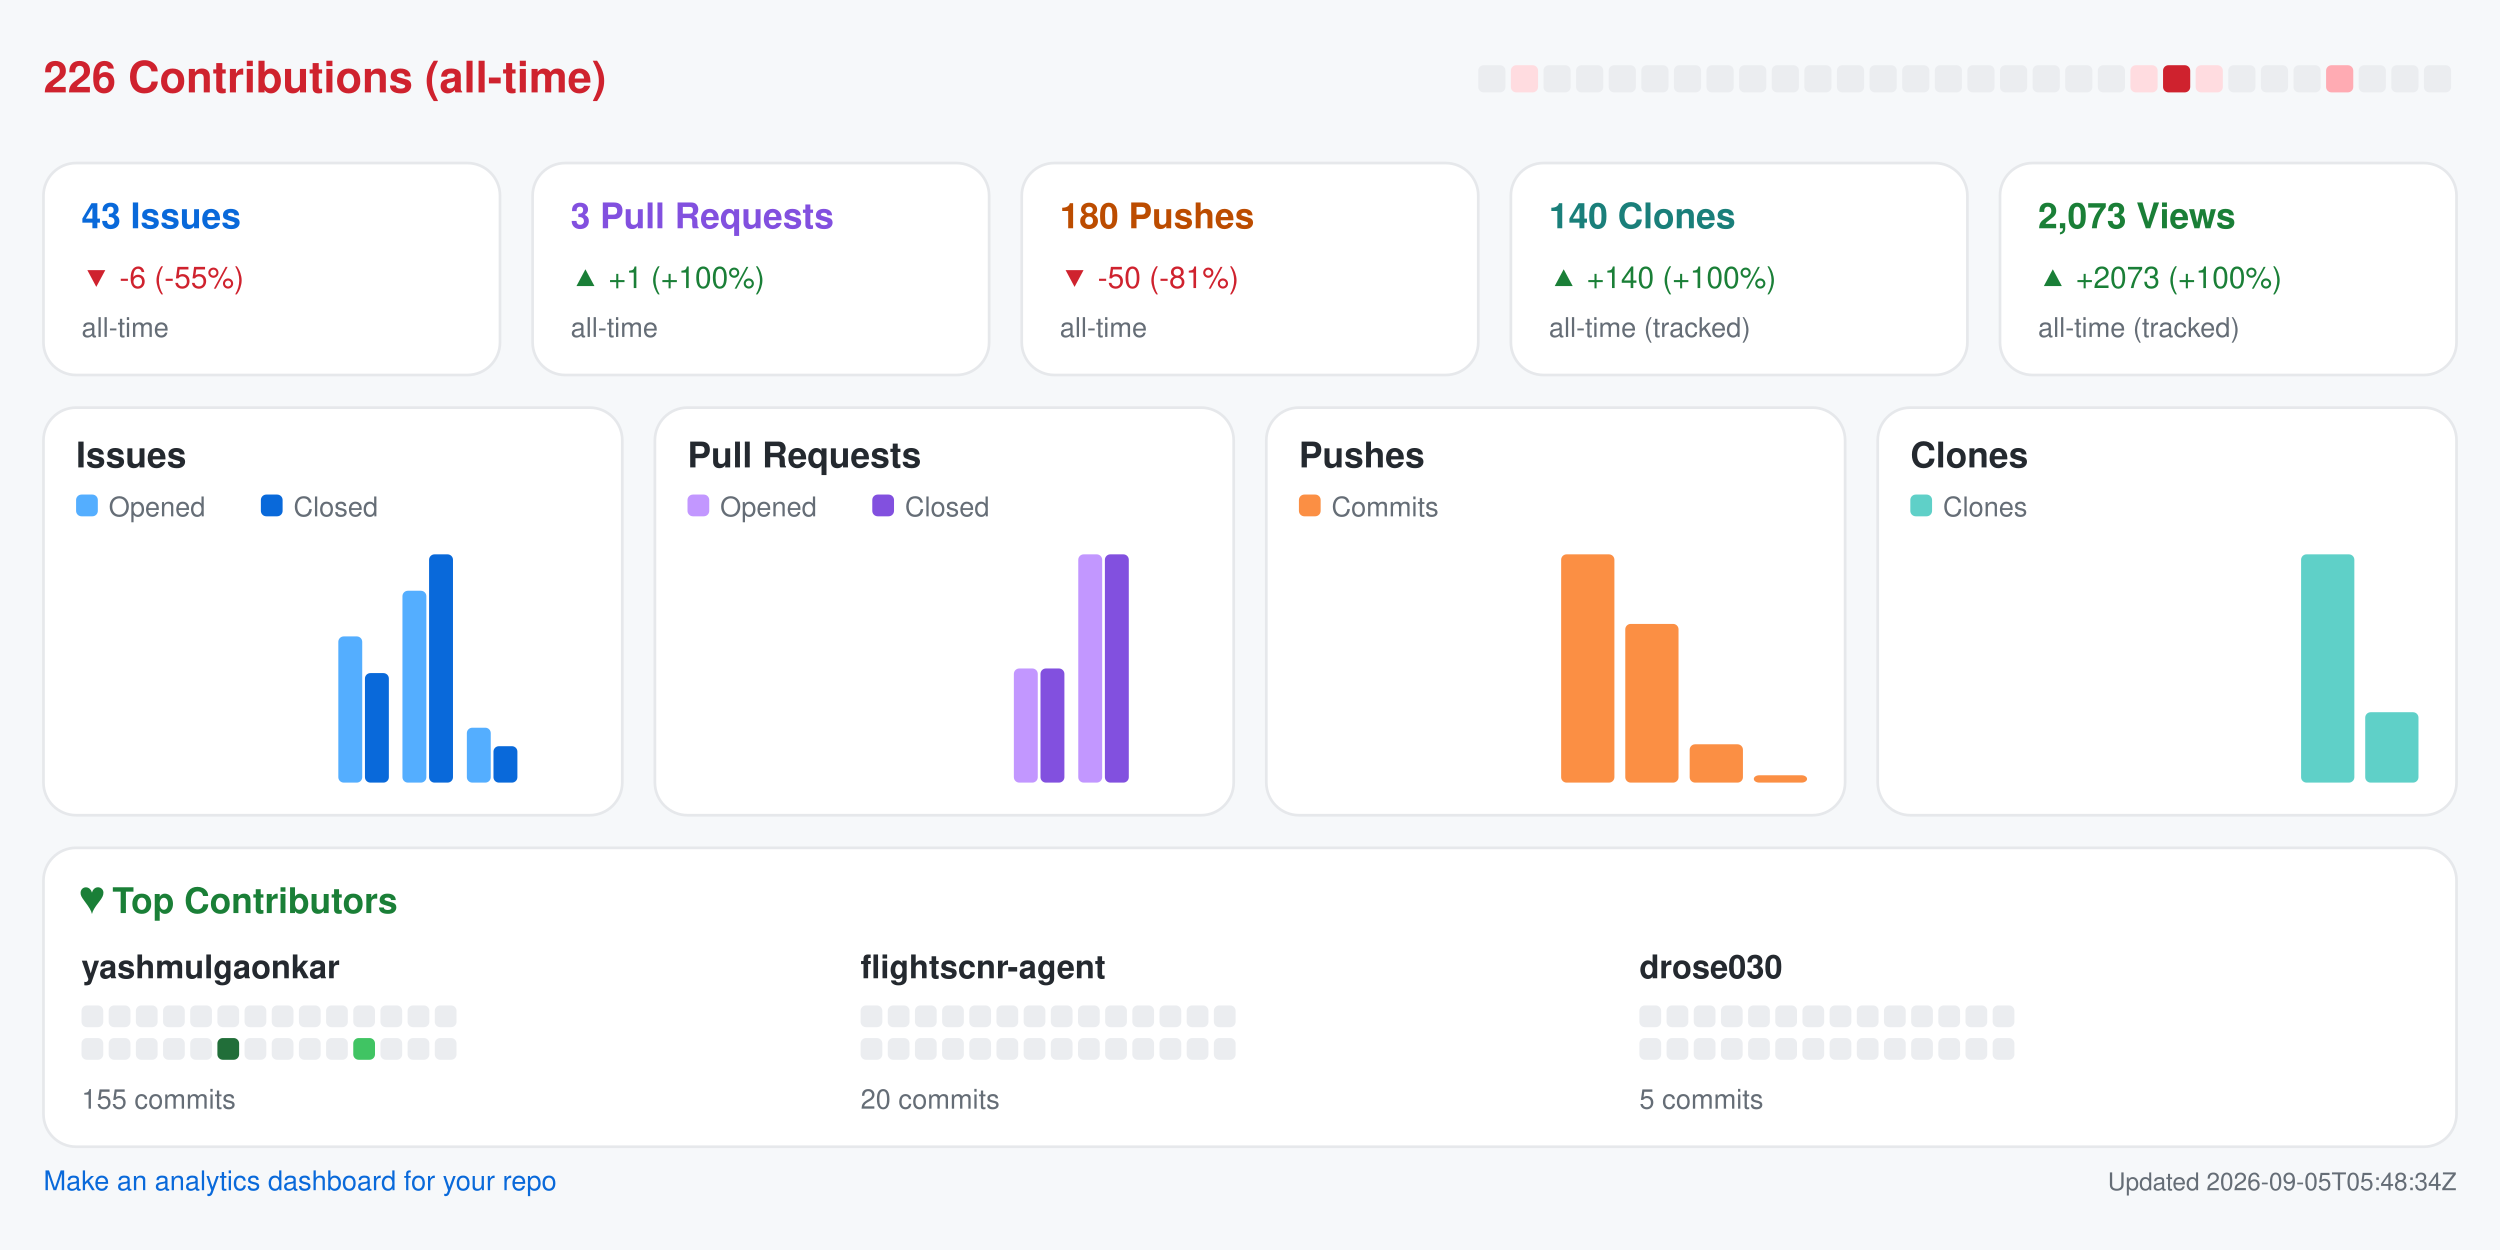
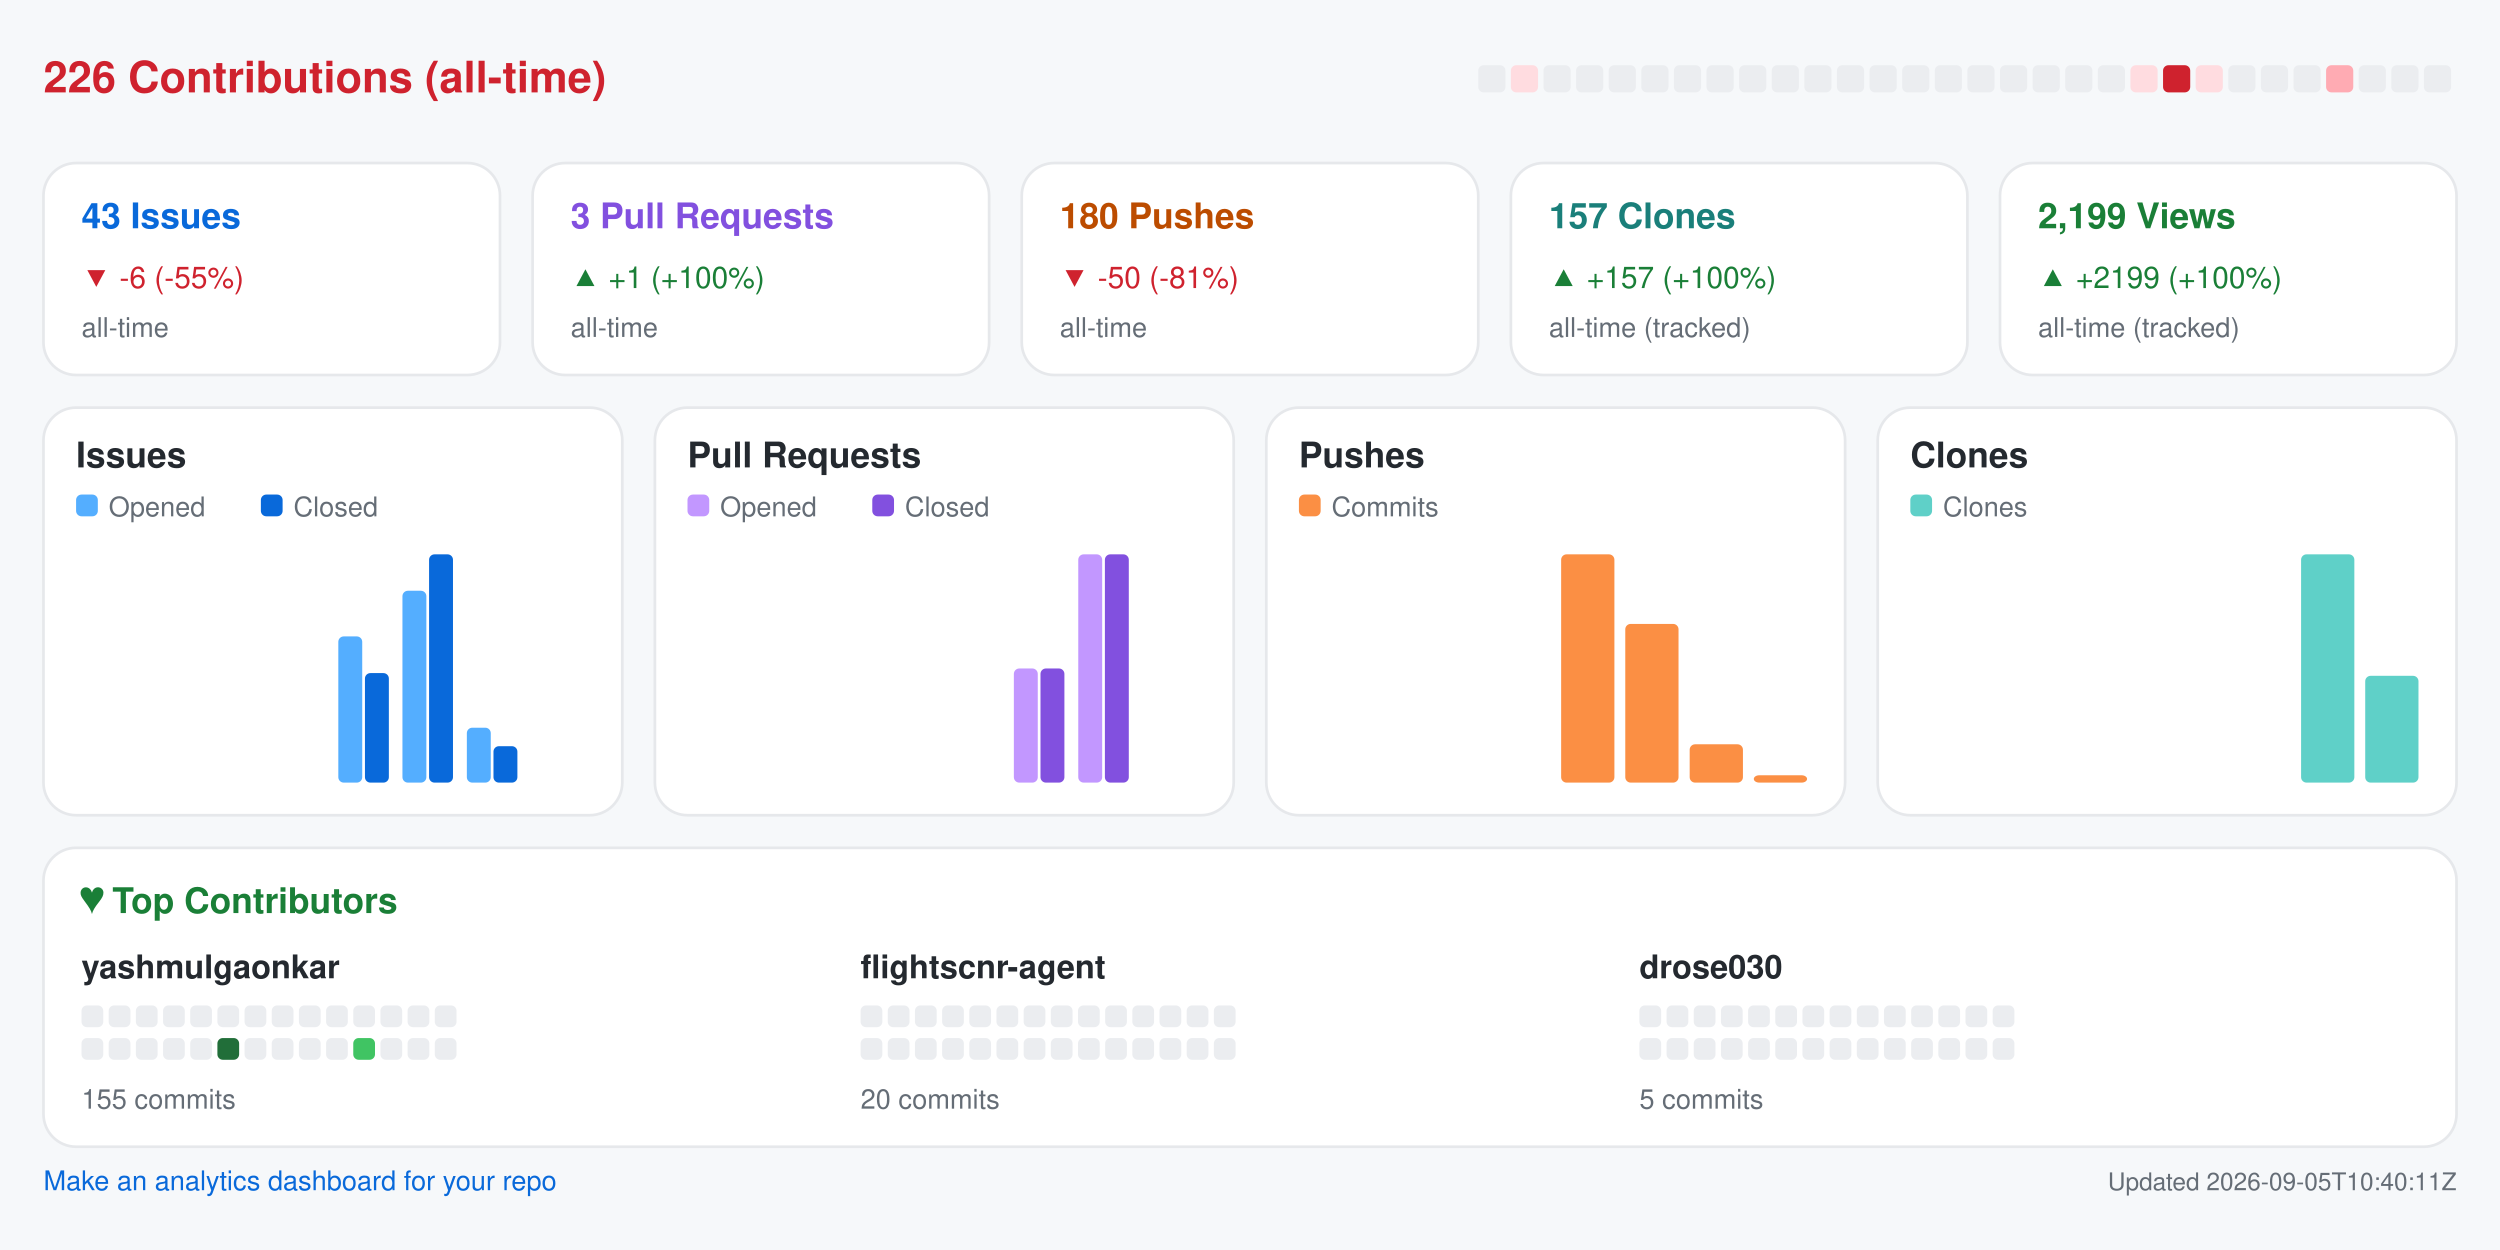
<svg xmlns="http://www.w3.org/2000/svg" width="920" height="460" viewBox="0 0 920 460" role="img" aria-label="Repository analytics for yashmulgaonkar/FlightScnr">
  <rect x="0.0" y="0.0" width="920.0" height="460.0" rx="0" fill="#f6f8fa" />
  <text x="16.0" y="34.0" fill="#cf222e" font-size="16" font-family="-apple-system,BlinkMacSystemFont,Segoe UI,Helvetica,Arial,sans-serif" font-weight="600" text-anchor="start">226 Contributions (all-time)</text>
  <rect x="544.0" y="24.0" width="10.0" height="10.0" rx="2" fill="#ebedf0" />
  <rect x="556.0" y="24.0" width="10.0" height="10.0" rx="2" fill="#ffdce0" />
  <rect x="568.0" y="24.0" width="10.0" height="10.0" rx="2" fill="#ebedf0" />
  <rect x="580.0" y="24.0" width="10.0" height="10.0" rx="2" fill="#ebedf0" />
  <rect x="592.0" y="24.0" width="10.0" height="10.0" rx="2" fill="#ebedf0" />
  <rect x="604.0" y="24.0" width="10.0" height="10.0" rx="2" fill="#ebedf0" />
  <rect x="616.0" y="24.0" width="10.0" height="10.0" rx="2" fill="#ebedf0" />
  <rect x="628.0" y="24.0" width="10.0" height="10.0" rx="2" fill="#ebedf0" />
  <rect x="640.0" y="24.0" width="10.0" height="10.0" rx="2" fill="#ebedf0" />
  <rect x="652.0" y="24.0" width="10.0" height="10.0" rx="2" fill="#ebedf0" />
  <rect x="664.0" y="24.0" width="10.0" height="10.0" rx="2" fill="#ebedf0" />
  <rect x="676.0" y="24.0" width="10.0" height="10.0" rx="2" fill="#ebedf0" />
  <rect x="688.0" y="24.0" width="10.0" height="10.0" rx="2" fill="#ebedf0" />
  <rect x="700.0" y="24.0" width="10.0" height="10.0" rx="2" fill="#ebedf0" />
  <rect x="712.0" y="24.0" width="10.0" height="10.0" rx="2" fill="#ebedf0" />
  <rect x="724.0" y="24.0" width="10.0" height="10.0" rx="2" fill="#ebedf0" />
  <rect x="736.0" y="24.0" width="10.0" height="10.0" rx="2" fill="#ebedf0" />
  <rect x="748.0" y="24.0" width="10.0" height="10.0" rx="2" fill="#ebedf0" />
  <rect x="760.0" y="24.0" width="10.0" height="10.0" rx="2" fill="#ebedf0" />
  <rect x="772.0" y="24.0" width="10.0" height="10.0" rx="2" fill="#ebedf0" />
  <rect x="784.0" y="24.0" width="10.0" height="10.0" rx="2" fill="#ffdce0" />
  <rect x="796.0" y="24.0" width="10.0" height="10.0" rx="2" fill="#cf222e" />
  <rect x="808.0" y="24.0" width="10.0" height="10.0" rx="2" fill="#ffdce0" />
  <rect x="820.0" y="24.0" width="10.0" height="10.0" rx="2" fill="#ebedf0" />
  <rect x="832.0" y="24.0" width="10.0" height="10.0" rx="2" fill="#ebedf0" />
  <rect x="844.0" y="24.0" width="10.0" height="10.0" rx="2" fill="#ebedf0" />
  <rect x="856.0" y="24.0" width="10.0" height="10.0" rx="2" fill="#ffabb3" />
  <rect x="868.0" y="24.0" width="10.0" height="10.0" rx="2" fill="#ebedf0" />
  <rect x="880.0" y="24.0" width="10.0" height="10.0" rx="2" fill="#ebedf0" />
  <rect x="892.0" y="24.0" width="10.0" height="10.0" rx="2" fill="#ebedf0" />
  <rect x="16.0" y="60.0" width="168.0" height="78.0" rx="12" fill="#ffffff" stroke="#e6e8eb" />
  <text x="30.0" y="84.0" fill="#0969da" font-size="13" font-family="-apple-system,BlinkMacSystemFont,Segoe UI,Helvetica,Arial,sans-serif" font-weight="600" text-anchor="start">43 Issues</text>
  <text x="30.0" y="106.0" fill="#cf222e" font-size="11" font-family="-apple-system,BlinkMacSystemFont,Segoe UI,Helvetica,Arial,sans-serif" font-weight="400" text-anchor="start">▼ -6 (-55%)</text>
  <text x="30.0" y="124.0" fill="#656d76" font-size="10" font-family="-apple-system,BlinkMacSystemFont,Segoe UI,Helvetica,Arial,sans-serif" font-weight="400" text-anchor="start">all-time</text>
  <rect x="196.0" y="60.0" width="168.0" height="78.0" rx="12" fill="#ffffff" stroke="#e6e8eb" />
  <text x="210.0" y="84.0" fill="#8250df" font-size="13" font-family="-apple-system,BlinkMacSystemFont,Segoe UI,Helvetica,Arial,sans-serif" font-weight="600" text-anchor="start">3 Pull Requests</text>
  <text x="210.0" y="106.0" fill="#1a7f37" font-size="11" font-family="-apple-system,BlinkMacSystemFont,Segoe UI,Helvetica,Arial,sans-serif" font-weight="400" text-anchor="start">▲ +1 (+100%)</text>
  <text x="210.0" y="124.0" fill="#656d76" font-size="10" font-family="-apple-system,BlinkMacSystemFont,Segoe UI,Helvetica,Arial,sans-serif" font-weight="400" text-anchor="start">all-time</text>
  <rect x="376.0" y="60.0" width="168.0" height="78.0" rx="12" fill="#ffffff" stroke="#e6e8eb" />
  <text x="390.0" y="84.0" fill="#bc4c00" font-size="13" font-family="-apple-system,BlinkMacSystemFont,Segoe UI,Helvetica,Arial,sans-serif" font-weight="600" text-anchor="start">180 Pushes</text>
  <text x="390.0" y="106.0" fill="#cf222e" font-size="11" font-family="-apple-system,BlinkMacSystemFont,Segoe UI,Helvetica,Arial,sans-serif" font-weight="400" text-anchor="start">▼ -50 (-81%)</text>
  <text x="390.0" y="124.0" fill="#656d76" font-size="10" font-family="-apple-system,BlinkMacSystemFont,Segoe UI,Helvetica,Arial,sans-serif" font-weight="400" text-anchor="start">all-time</text>
  <rect x="556.0" y="60.0" width="168.0" height="78.0" rx="12" fill="#ffffff" stroke="#e6e8eb" />
-   <text x="570.0" y="84.0" fill="#1a7f7a" font-size="13" font-family="-apple-system,BlinkMacSystemFont,Segoe UI,Helvetica,Arial,sans-serif" font-weight="600" text-anchor="start">140 Clones</text>
-   <text x="570.0" y="106.0" fill="#1a7f37" font-size="11" font-family="-apple-system,BlinkMacSystemFont,Segoe UI,Helvetica,Arial,sans-serif" font-weight="400" text-anchor="start">▲ +140 (+100%)</text>
+   <text x="570.0" y="84.0" fill="#1a7f7a" font-size="13" font-family="-apple-system,BlinkMacSystemFont,Segoe UI,Helvetica,Arial,sans-serif" font-weight="600" text-anchor="start">157 Clones</text>
+   <text x="570.0" y="106.0" fill="#1a7f37" font-size="11" font-family="-apple-system,BlinkMacSystemFont,Segoe UI,Helvetica,Arial,sans-serif" font-weight="400" text-anchor="start">▲ +157 (+100%)</text>
  <text x="570.0" y="124.0" fill="#656d76" font-size="10" font-family="-apple-system,BlinkMacSystemFont,Segoe UI,Helvetica,Arial,sans-serif" font-weight="400" text-anchor="start">all-time (tracked)</text>
  <rect x="736.0" y="60.0" width="168.0" height="78.0" rx="12" fill="#ffffff" stroke="#e6e8eb" />
-   <text x="750.0" y="84.0" fill="#1a7f37" font-size="13" font-family="-apple-system,BlinkMacSystemFont,Segoe UI,Helvetica,Arial,sans-serif" font-weight="600" text-anchor="start">2,073 Views</text>
-   <text x="750.0" y="106.0" fill="#1a7f37" font-size="11" font-family="-apple-system,BlinkMacSystemFont,Segoe UI,Helvetica,Arial,sans-serif" font-weight="400" text-anchor="start">▲ +2073 (+100%)</text>
+   <text x="750.0" y="84.0" fill="#1a7f37" font-size="13" font-family="-apple-system,BlinkMacSystemFont,Segoe UI,Helvetica,Arial,sans-serif" font-weight="600" text-anchor="start">2,199 Views</text>
+   <text x="750.0" y="106.0" fill="#1a7f37" font-size="11" font-family="-apple-system,BlinkMacSystemFont,Segoe UI,Helvetica,Arial,sans-serif" font-weight="400" text-anchor="start">▲ +2199 (+100%)</text>
  <text x="750.0" y="124.0" fill="#656d76" font-size="10" font-family="-apple-system,BlinkMacSystemFont,Segoe UI,Helvetica,Arial,sans-serif" font-weight="400" text-anchor="start">all-time (tracked)</text>
  <rect x="16.0" y="150.0" width="213.0" height="150.0" rx="12" fill="#ffffff" stroke="#e6e8eb" />
  <text x="28.0" y="172.0" fill="#24292f" font-size="13" font-family="-apple-system,BlinkMacSystemFont,Segoe UI,Helvetica,Arial,sans-serif" font-weight="600" text-anchor="start">Issues</text>
  <rect x="28.0" y="182.0" width="8.0" height="8.0" rx="2" fill="#54aeff" />
  <text x="40.0" y="190.0" fill="#656d76" font-size="10" font-family="-apple-system,BlinkMacSystemFont,Segoe UI,Helvetica,Arial,sans-serif" font-weight="400" text-anchor="start">Opened</text>
  <rect x="96.0" y="182.0" width="8.0" height="8.0" rx="2" fill="#0969da" />
  <text x="108.0" y="190.0" fill="#656d76" font-size="10" font-family="-apple-system,BlinkMacSystemFont,Segoe UI,Helvetica,Arial,sans-serif" font-weight="400" text-anchor="start">Closed</text>
  <rect x="30.0" y="288.0" width="8.8" height="0.0" rx="2" fill="#54aeff" />
  <rect x="39.8" y="288.0" width="8.8" height="0.0" rx="2" fill="#0969da" />
  <rect x="53.6" y="288.0" width="8.8" height="0.0" rx="2" fill="#54aeff" />
  <rect x="63.4" y="288.0" width="8.8" height="0.0" rx="2" fill="#0969da" />
  <rect x="77.2" y="288.0" width="8.8" height="0.0" rx="2" fill="#54aeff" />
  <rect x="87.1" y="288.0" width="8.8" height="0.0" rx="2" fill="#0969da" />
  <rect x="100.9" y="288.0" width="8.8" height="0.0" rx="2" fill="#54aeff" />
  <rect x="110.7" y="288.0" width="8.8" height="0.0" rx="2" fill="#0969da" />
  <rect x="124.5" y="234.2" width="8.8" height="53.8" rx="2" fill="#54aeff" />
  <rect x="134.3" y="247.7" width="8.8" height="40.3" rx="2" fill="#0969da" />
  <rect x="148.1" y="217.4" width="8.8" height="70.6" rx="2" fill="#54aeff" />
  <rect x="157.9" y="204.0" width="8.8" height="84.0" rx="2" fill="#0969da" />
  <rect x="171.8" y="267.8" width="8.8" height="20.2" rx="2" fill="#54aeff" />
  <rect x="181.6" y="274.6" width="8.8" height="13.4" rx="2" fill="#0969da" />
  <rect x="195.4" y="288.0" width="8.8" height="0.0" rx="2" fill="#54aeff" />
  <rect x="205.2" y="288.0" width="8.8" height="0.0" rx="2" fill="#0969da" />
  <rect x="241.0" y="150.0" width="213.0" height="150.0" rx="12" fill="#ffffff" stroke="#e6e8eb" />
  <text x="253.0" y="172.0" fill="#24292f" font-size="13" font-family="-apple-system,BlinkMacSystemFont,Segoe UI,Helvetica,Arial,sans-serif" font-weight="600" text-anchor="start">Pull Requests</text>
  <rect x="253.0" y="182.0" width="8.0" height="8.0" rx="2" fill="#c297ff" />
  <text x="265.0" y="190.0" fill="#656d76" font-size="10" font-family="-apple-system,BlinkMacSystemFont,Segoe UI,Helvetica,Arial,sans-serif" font-weight="400" text-anchor="start">Opened</text>
  <rect x="321.0" y="182.0" width="8.0" height="8.0" rx="2" fill="#8250df" />
  <text x="333.0" y="190.0" fill="#656d76" font-size="10" font-family="-apple-system,BlinkMacSystemFont,Segoe UI,Helvetica,Arial,sans-serif" font-weight="400" text-anchor="start">Closed</text>
  <rect x="255.0" y="288.0" width="8.8" height="0.0" rx="2" fill="#c297ff" />
  <rect x="264.8" y="288.0" width="8.8" height="0.0" rx="2" fill="#8250df" />
  <rect x="278.6" y="288.0" width="8.8" height="0.0" rx="2" fill="#c297ff" />
  <rect x="288.4" y="288.0" width="8.8" height="0.0" rx="2" fill="#8250df" />
  <rect x="302.2" y="288.0" width="8.8" height="0.0" rx="2" fill="#c297ff" />
  <rect x="312.1" y="288.0" width="8.8" height="0.0" rx="2" fill="#8250df" />
  <rect x="325.9" y="288.0" width="8.8" height="0.0" rx="2" fill="#c297ff" />
  <rect x="335.7" y="288.0" width="8.8" height="0.0" rx="2" fill="#8250df" />
  <rect x="349.5" y="288.0" width="8.8" height="0.0" rx="2" fill="#c297ff" />
  <rect x="359.3" y="288.0" width="8.8" height="0.0" rx="2" fill="#8250df" />
  <rect x="373.1" y="246.0" width="8.8" height="42.0" rx="2" fill="#c297ff" />
  <rect x="382.9" y="246.0" width="8.8" height="42.0" rx="2" fill="#8250df" />
  <rect x="396.8" y="204.0" width="8.8" height="84.0" rx="2" fill="#c297ff" />
  <rect x="406.6" y="204.0" width="8.8" height="84.0" rx="2" fill="#8250df" />
  <rect x="420.4" y="288.0" width="8.8" height="0.0" rx="2" fill="#c297ff" />
  <rect x="430.2" y="288.0" width="8.8" height="0.0" rx="2" fill="#8250df" />
  <rect x="466.0" y="150.0" width="213.0" height="150.0" rx="12" fill="#ffffff" stroke="#e6e8eb" />
  <text x="478.0" y="172.0" fill="#24292f" font-size="13" font-family="-apple-system,BlinkMacSystemFont,Segoe UI,Helvetica,Arial,sans-serif" font-weight="600" text-anchor="start">Pushes</text>
  <rect x="478.0" y="182.0" width="8.0" height="8.0" rx="2" fill="#fb8f44" />
  <text x="490.0" y="190.0" fill="#656d76" font-size="10" font-family="-apple-system,BlinkMacSystemFont,Segoe UI,Helvetica,Arial,sans-serif" font-weight="400" text-anchor="start">Commits</text>
  <rect x="480.0" y="288.0" width="19.6" height="0.0" rx="2" fill="#fb8f44" />
  <rect x="503.6" y="288.0" width="19.6" height="0.0" rx="2" fill="#fb8f44" />
  <rect x="527.2" y="288.0" width="19.6" height="0.0" rx="2" fill="#fb8f44" />
  <rect x="550.9" y="288.0" width="19.6" height="0.0" rx="2" fill="#fb8f44" />
  <rect x="574.5" y="204.0" width="19.6" height="84.0" rx="2" fill="#fb8f44" />
  <rect x="598.1" y="229.6" width="19.6" height="58.4" rx="2" fill="#fb8f44" />
  <rect x="621.8" y="273.9" width="19.6" height="14.1" rx="2" fill="#fb8f44" />
  <rect x="645.4" y="285.3" width="19.6" height="2.7" rx="2" fill="#fb8f44" />
  <rect x="691.0" y="150.0" width="213.0" height="150.0" rx="12" fill="#ffffff" stroke="#e6e8eb" />
  <text x="703.0" y="172.0" fill="#24292f" font-size="13" font-family="-apple-system,BlinkMacSystemFont,Segoe UI,Helvetica,Arial,sans-serif" font-weight="600" text-anchor="start">Clones</text>
  <rect x="703.0" y="182.0" width="8.0" height="8.0" rx="2" fill="#5fd0c8" />
  <text x="715.0" y="190.0" fill="#656d76" font-size="10" font-family="-apple-system,BlinkMacSystemFont,Segoe UI,Helvetica,Arial,sans-serif" font-weight="400" text-anchor="start">Clones</text>
  <rect x="705.0" y="288.0" width="19.6" height="0.0" rx="2" fill="#5fd0c8" />
  <rect x="728.6" y="288.0" width="19.6" height="0.0" rx="2" fill="#5fd0c8" />
  <rect x="752.2" y="288.0" width="19.6" height="0.0" rx="2" fill="#5fd0c8" />
  <rect x="775.9" y="288.0" width="19.6" height="0.0" rx="2" fill="#5fd0c8" />
  <rect x="799.5" y="288.0" width="19.6" height="0.0" rx="2" fill="#5fd0c8" />
  <rect x="823.1" y="288.0" width="19.6" height="0.0" rx="2" fill="#5fd0c8" />
  <rect x="846.8" y="204.0" width="19.6" height="84.0" rx="2" fill="#5fd0c8" />
-   <rect x="870.4" y="262.1" width="19.6" height="25.9" rx="2" fill="#5fd0c8" />
+   <rect x="870.4" y="248.7" width="19.6" height="39.3" rx="2" fill="#5fd0c8" />
  <rect x="16.0" y="312.0" width="888.0" height="110.0" rx="12" fill="#ffffff" stroke="#e6e8eb" />
  <text x="30.0" y="336.0" fill="#1a7f37" font-size="13" font-family="-apple-system,BlinkMacSystemFont,Segoe UI,Helvetica,Arial,sans-serif" font-weight="600" text-anchor="start">♥  Top Contributors</text>
  <text x="30.0" y="360.0" fill="#24292f" font-size="12" font-family="-apple-system,BlinkMacSystemFont,Segoe UI,Helvetica,Arial,sans-serif" font-weight="600" text-anchor="start">yashmulgaonkar</text>
  <rect x="30.0" y="370.0" width="8.0" height="8.0" rx="2" fill="#ebedf0" />
  <rect x="40.0" y="370.0" width="8.0" height="8.0" rx="2" fill="#ebedf0" />
  <rect x="50.0" y="370.0" width="8.0" height="8.0" rx="2" fill="#ebedf0" />
  <rect x="60.0" y="370.0" width="8.0" height="8.0" rx="2" fill="#ebedf0" />
  <rect x="70.0" y="370.0" width="8.0" height="8.0" rx="2" fill="#ebedf0" />
  <rect x="80.0" y="370.0" width="8.0" height="8.0" rx="2" fill="#ebedf0" />
  <rect x="90.0" y="370.0" width="8.0" height="8.0" rx="2" fill="#ebedf0" />
  <rect x="100.0" y="370.0" width="8.0" height="8.0" rx="2" fill="#ebedf0" />
  <rect x="110.0" y="370.0" width="8.0" height="8.0" rx="2" fill="#ebedf0" />
  <rect x="120.0" y="370.0" width="8.0" height="8.0" rx="2" fill="#ebedf0" />
  <rect x="130.0" y="370.0" width="8.0" height="8.0" rx="2" fill="#ebedf0" />
  <rect x="140.0" y="370.0" width="8.0" height="8.0" rx="2" fill="#ebedf0" />
  <rect x="150.0" y="370.0" width="8.0" height="8.0" rx="2" fill="#ebedf0" />
  <rect x="160.0" y="370.0" width="8.0" height="8.0" rx="2" fill="#ebedf0" />
  <rect x="30.0" y="382.0" width="8.0" height="8.0" rx="2" fill="#ebedf0" />
  <rect x="40.0" y="382.0" width="8.0" height="8.0" rx="2" fill="#ebedf0" />
  <rect x="50.0" y="382.0" width="8.0" height="8.0" rx="2" fill="#ebedf0" />
  <rect x="60.0" y="382.0" width="8.0" height="8.0" rx="2" fill="#ebedf0" />
  <rect x="70.0" y="382.0" width="8.0" height="8.0" rx="2" fill="#ebedf0" />
  <rect x="80.0" y="382.0" width="8.0" height="8.0" rx="2" fill="#216e39" />
  <rect x="90.0" y="382.0" width="8.0" height="8.0" rx="2" fill="#ebedf0" />
  <rect x="100.0" y="382.0" width="8.0" height="8.0" rx="2" fill="#ebedf0" />
  <rect x="110.0" y="382.0" width="8.0" height="8.0" rx="2" fill="#ebedf0" />
  <rect x="120.0" y="382.0" width="8.0" height="8.0" rx="2" fill="#ebedf0" />
  <rect x="130.0" y="382.0" width="8.0" height="8.0" rx="2" fill="#40c463" />
  <rect x="140.0" y="382.0" width="8.0" height="8.0" rx="2" fill="#ebedf0" />
  <rect x="150.0" y="382.0" width="8.0" height="8.0" rx="2" fill="#ebedf0" />
  <rect x="160.0" y="382.0" width="8.0" height="8.0" rx="2" fill="#ebedf0" />
  <text x="30.0" y="408.0" fill="#656d76" font-size="10" font-family="-apple-system,BlinkMacSystemFont,Segoe UI,Helvetica,Arial,sans-serif" font-weight="400" text-anchor="start">155 commits</text>
  <text x="316.7" y="360.0" fill="#24292f" font-size="12" font-family="-apple-system,BlinkMacSystemFont,Segoe UI,Helvetica,Arial,sans-serif" font-weight="600" text-anchor="start">flightscnr-agent</text>
  <rect x="316.7" y="370.0" width="8.0" height="8.0" rx="2" fill="#ebedf0" />
  <rect x="326.7" y="370.0" width="8.0" height="8.0" rx="2" fill="#ebedf0" />
  <rect x="336.7" y="370.0" width="8.0" height="8.0" rx="2" fill="#ebedf0" />
  <rect x="346.7" y="370.0" width="8.0" height="8.0" rx="2" fill="#ebedf0" />
  <rect x="356.7" y="370.0" width="8.0" height="8.0" rx="2" fill="#ebedf0" />
  <rect x="366.7" y="370.0" width="8.0" height="8.0" rx="2" fill="#ebedf0" />
  <rect x="376.7" y="370.0" width="8.0" height="8.0" rx="2" fill="#ebedf0" />
  <rect x="386.7" y="370.0" width="8.0" height="8.0" rx="2" fill="#ebedf0" />
  <rect x="396.7" y="370.0" width="8.0" height="8.0" rx="2" fill="#ebedf0" />
  <rect x="406.7" y="370.0" width="8.0" height="8.0" rx="2" fill="#ebedf0" />
  <rect x="416.7" y="370.0" width="8.0" height="8.0" rx="2" fill="#ebedf0" />
  <rect x="426.7" y="370.0" width="8.0" height="8.0" rx="2" fill="#ebedf0" />
  <rect x="436.7" y="370.0" width="8.0" height="8.0" rx="2" fill="#ebedf0" />
  <rect x="446.7" y="370.0" width="8.0" height="8.0" rx="2" fill="#ebedf0" />
  <rect x="316.7" y="382.0" width="8.0" height="8.0" rx="2" fill="#ebedf0" />
  <rect x="326.7" y="382.0" width="8.0" height="8.0" rx="2" fill="#ebedf0" />
  <rect x="336.7" y="382.0" width="8.0" height="8.0" rx="2" fill="#ebedf0" />
  <rect x="346.7" y="382.0" width="8.0" height="8.0" rx="2" fill="#ebedf0" />
  <rect x="356.7" y="382.0" width="8.0" height="8.0" rx="2" fill="#ebedf0" />
  <rect x="366.7" y="382.0" width="8.0" height="8.0" rx="2" fill="#ebedf0" />
  <rect x="376.7" y="382.0" width="8.0" height="8.0" rx="2" fill="#ebedf0" />
  <rect x="386.7" y="382.0" width="8.0" height="8.0" rx="2" fill="#ebedf0" />
  <rect x="396.7" y="382.0" width="8.0" height="8.0" rx="2" fill="#ebedf0" />
  <rect x="406.7" y="382.0" width="8.0" height="8.0" rx="2" fill="#ebedf0" />
  <rect x="416.7" y="382.0" width="8.0" height="8.0" rx="2" fill="#ebedf0" />
  <rect x="426.7" y="382.0" width="8.0" height="8.0" rx="2" fill="#ebedf0" />
  <rect x="436.7" y="382.0" width="8.0" height="8.0" rx="2" fill="#ebedf0" />
  <rect x="446.7" y="382.0" width="8.0" height="8.0" rx="2" fill="#ebedf0" />
  <text x="316.7" y="408.0" fill="#656d76" font-size="10" font-family="-apple-system,BlinkMacSystemFont,Segoe UI,Helvetica,Arial,sans-serif" font-weight="400" text-anchor="start">20 commits</text>
  <text x="603.3" y="360.0" fill="#24292f" font-size="12" font-family="-apple-system,BlinkMacSystemFont,Segoe UI,Helvetica,Arial,sans-serif" font-weight="600" text-anchor="start">drose030</text>
  <rect x="603.3" y="370.0" width="8.0" height="8.0" rx="2" fill="#ebedf0" />
  <rect x="613.3" y="370.0" width="8.0" height="8.0" rx="2" fill="#ebedf0" />
  <rect x="623.3" y="370.0" width="8.0" height="8.0" rx="2" fill="#ebedf0" />
  <rect x="633.3" y="370.0" width="8.0" height="8.0" rx="2" fill="#ebedf0" />
  <rect x="643.3" y="370.0" width="8.0" height="8.0" rx="2" fill="#ebedf0" />
  <rect x="653.3" y="370.0" width="8.0" height="8.0" rx="2" fill="#ebedf0" />
  <rect x="663.3" y="370.0" width="8.0" height="8.0" rx="2" fill="#ebedf0" />
  <rect x="673.3" y="370.0" width="8.0" height="8.0" rx="2" fill="#ebedf0" />
  <rect x="683.3" y="370.0" width="8.0" height="8.0" rx="2" fill="#ebedf0" />
  <rect x="693.3" y="370.0" width="8.0" height="8.0" rx="2" fill="#ebedf0" />
  <rect x="703.3" y="370.0" width="8.0" height="8.0" rx="2" fill="#ebedf0" />
  <rect x="713.3" y="370.0" width="8.0" height="8.0" rx="2" fill="#ebedf0" />
  <rect x="723.3" y="370.0" width="8.0" height="8.0" rx="2" fill="#ebedf0" />
  <rect x="733.3" y="370.0" width="8.0" height="8.0" rx="2" fill="#ebedf0" />
  <rect x="603.3" y="382.0" width="8.0" height="8.0" rx="2" fill="#ebedf0" />
  <rect x="613.3" y="382.0" width="8.0" height="8.0" rx="2" fill="#ebedf0" />
  <rect x="623.3" y="382.0" width="8.0" height="8.0" rx="2" fill="#ebedf0" />
  <rect x="633.3" y="382.0" width="8.0" height="8.0" rx="2" fill="#ebedf0" />
  <rect x="643.3" y="382.0" width="8.0" height="8.0" rx="2" fill="#ebedf0" />
  <rect x="653.3" y="382.0" width="8.0" height="8.0" rx="2" fill="#ebedf0" />
  <rect x="663.3" y="382.0" width="8.0" height="8.0" rx="2" fill="#ebedf0" />
  <rect x="673.3" y="382.0" width="8.0" height="8.0" rx="2" fill="#ebedf0" />
  <rect x="683.3" y="382.0" width="8.0" height="8.0" rx="2" fill="#ebedf0" />
  <rect x="693.3" y="382.0" width="8.0" height="8.0" rx="2" fill="#ebedf0" />
  <rect x="703.3" y="382.0" width="8.0" height="8.0" rx="2" fill="#ebedf0" />
  <rect x="713.3" y="382.0" width="8.0" height="8.0" rx="2" fill="#ebedf0" />
  <rect x="723.3" y="382.0" width="8.0" height="8.0" rx="2" fill="#ebedf0" />
  <rect x="733.3" y="382.0" width="8.0" height="8.0" rx="2" fill="#ebedf0" />
  <text x="603.3" y="408.0" fill="#656d76" font-size="10" font-family="-apple-system,BlinkMacSystemFont,Segoe UI,Helvetica,Arial,sans-serif" font-weight="400" text-anchor="start">5 commits</text>
  <a href="https://github.com/yashmulgaonkar/repo-analytics" target="_blank" rel="noopener noreferrer">
    <text x="16.0" y="438.0" fill="#0969da" font-size="10" font-family="-apple-system,BlinkMacSystemFont,Segoe UI,Helvetica,Arial,sans-serif" font-weight="400" text-anchor="start">Make an analytics dashboard for your repo</text>
  </a>
-   <text x="904.0" y="438.0" fill="#656d76" font-size="9" font-family="-apple-system,BlinkMacSystemFont,Segoe UI,Helvetica,Arial,sans-serif" font-weight="400" text-anchor="end">Updated 2026-09-05T05:48:34Z</text>
+   <text x="904.0" y="438.0" fill="#656d76" font-size="9" font-family="-apple-system,BlinkMacSystemFont,Segoe UI,Helvetica,Arial,sans-serif" font-weight="400" text-anchor="end">Updated 2026-09-05T10:40:11Z</text>
</svg>
